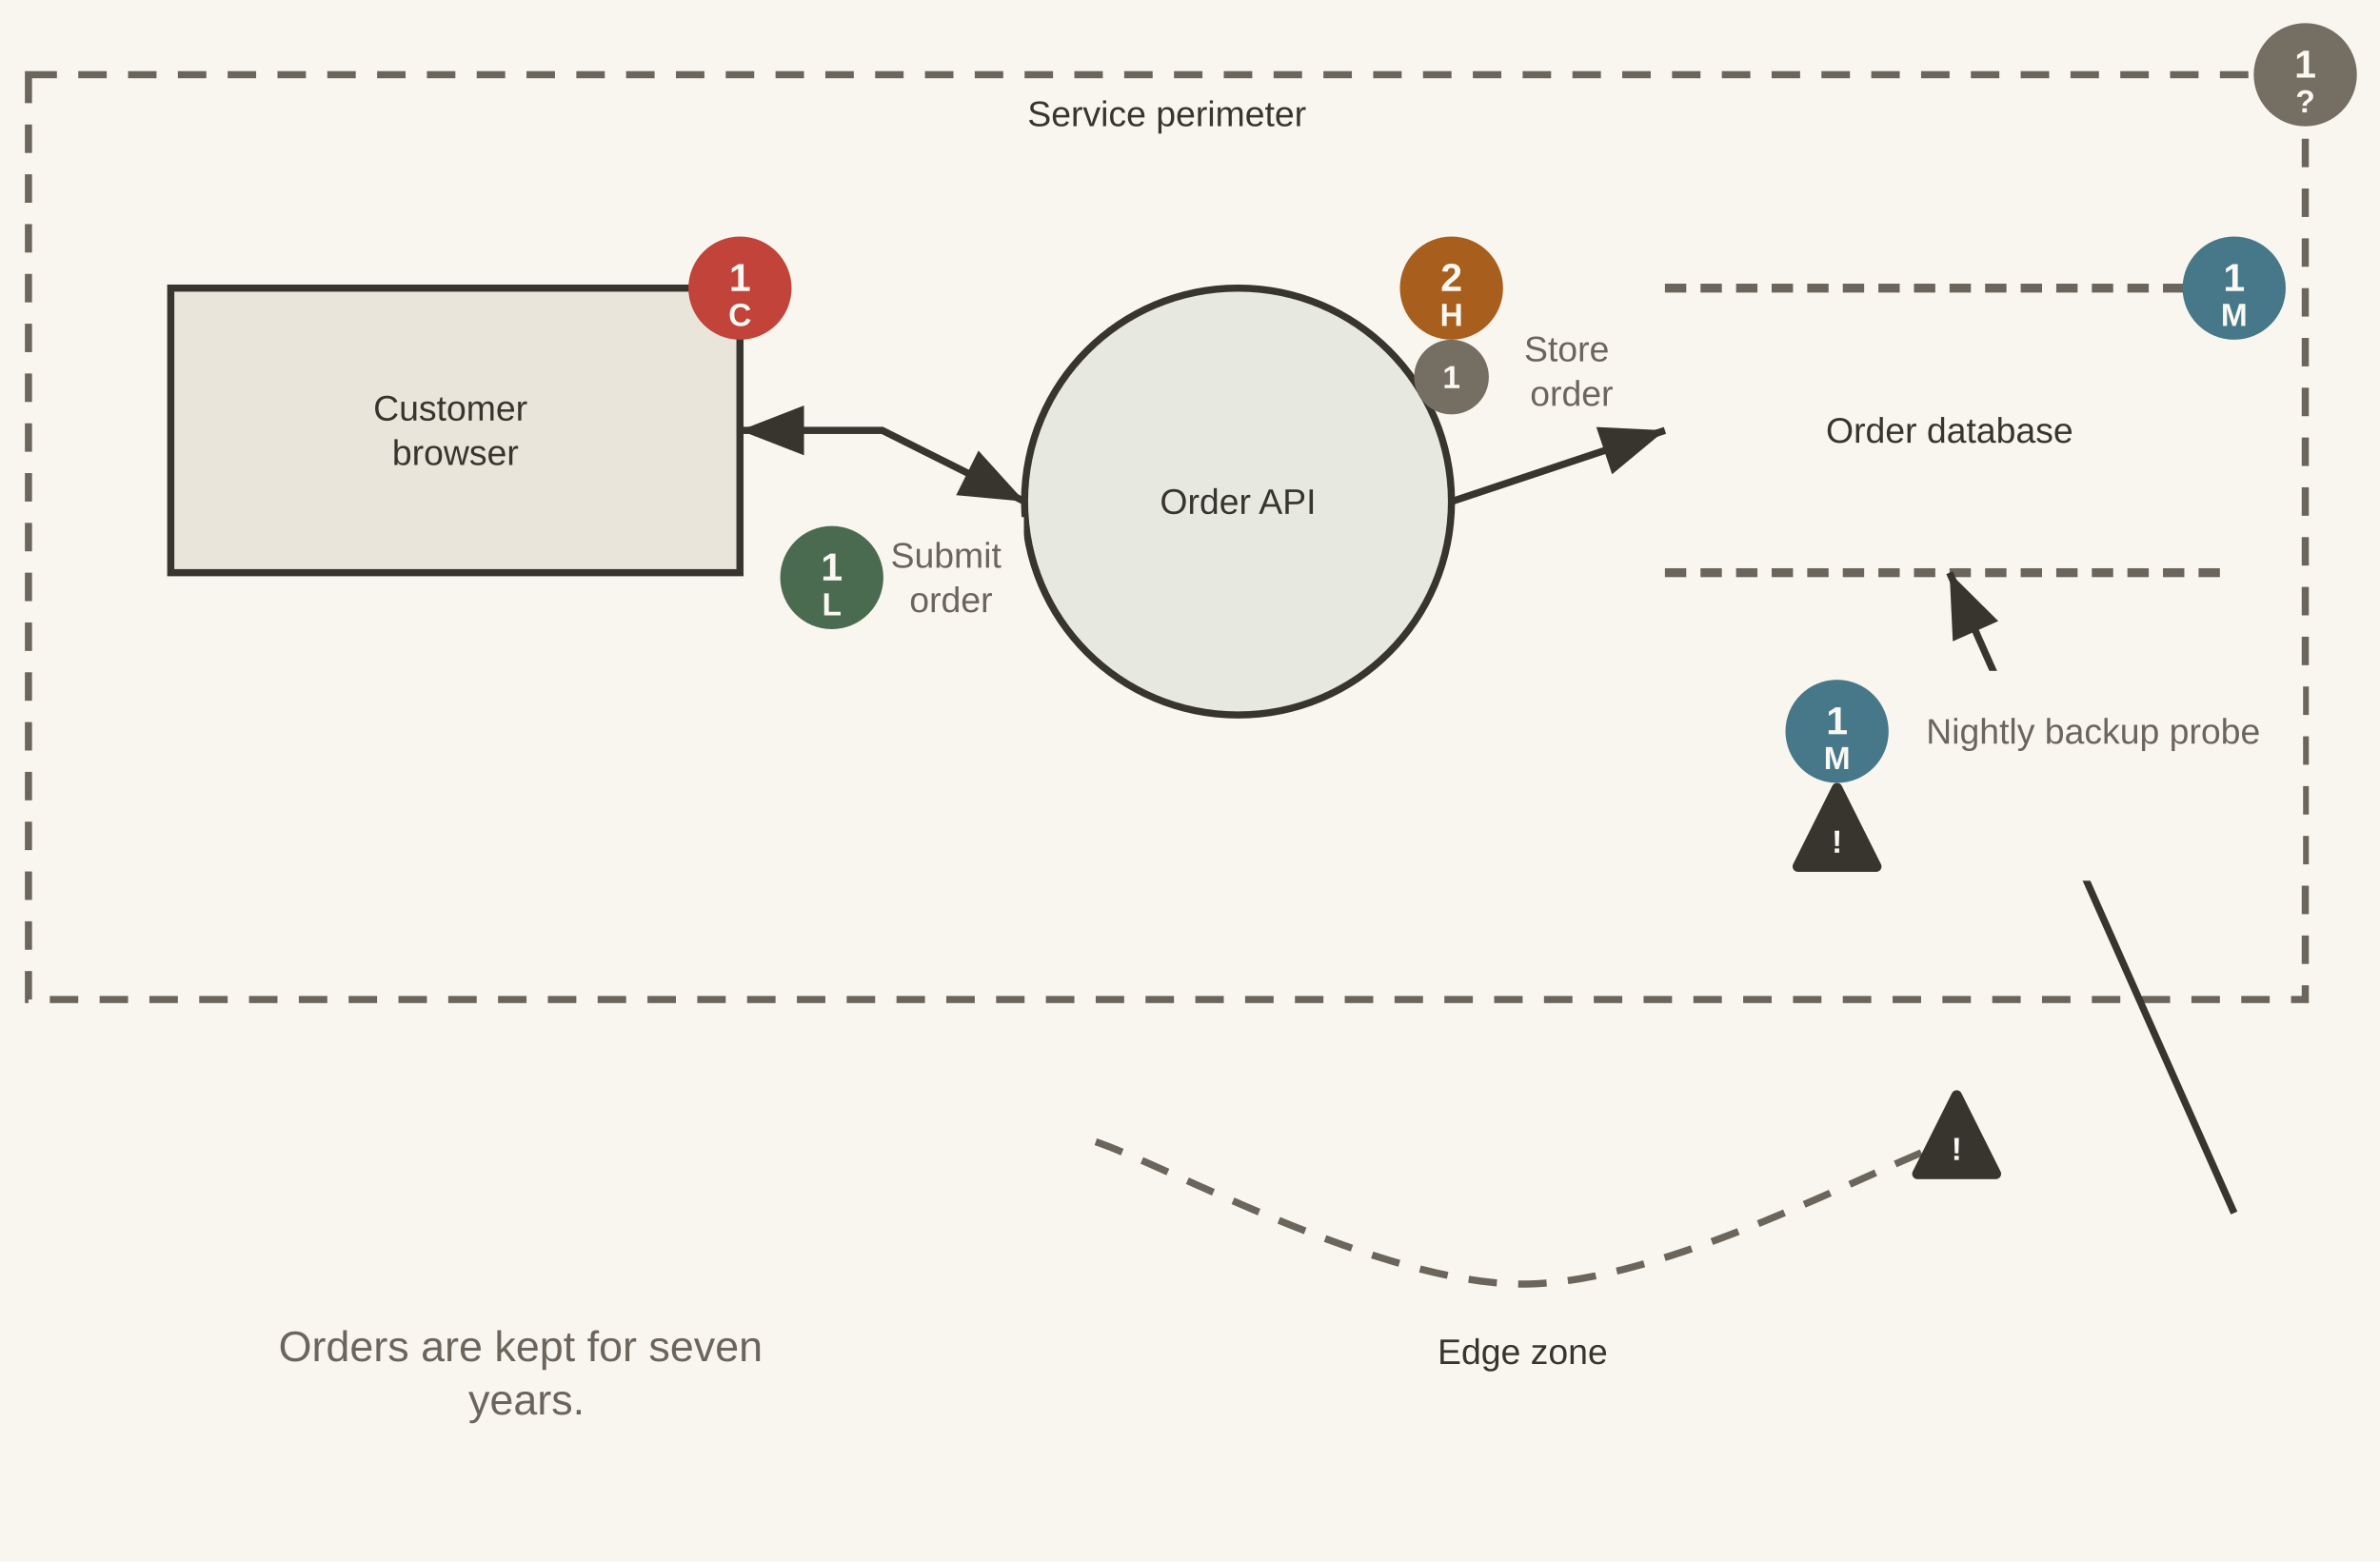
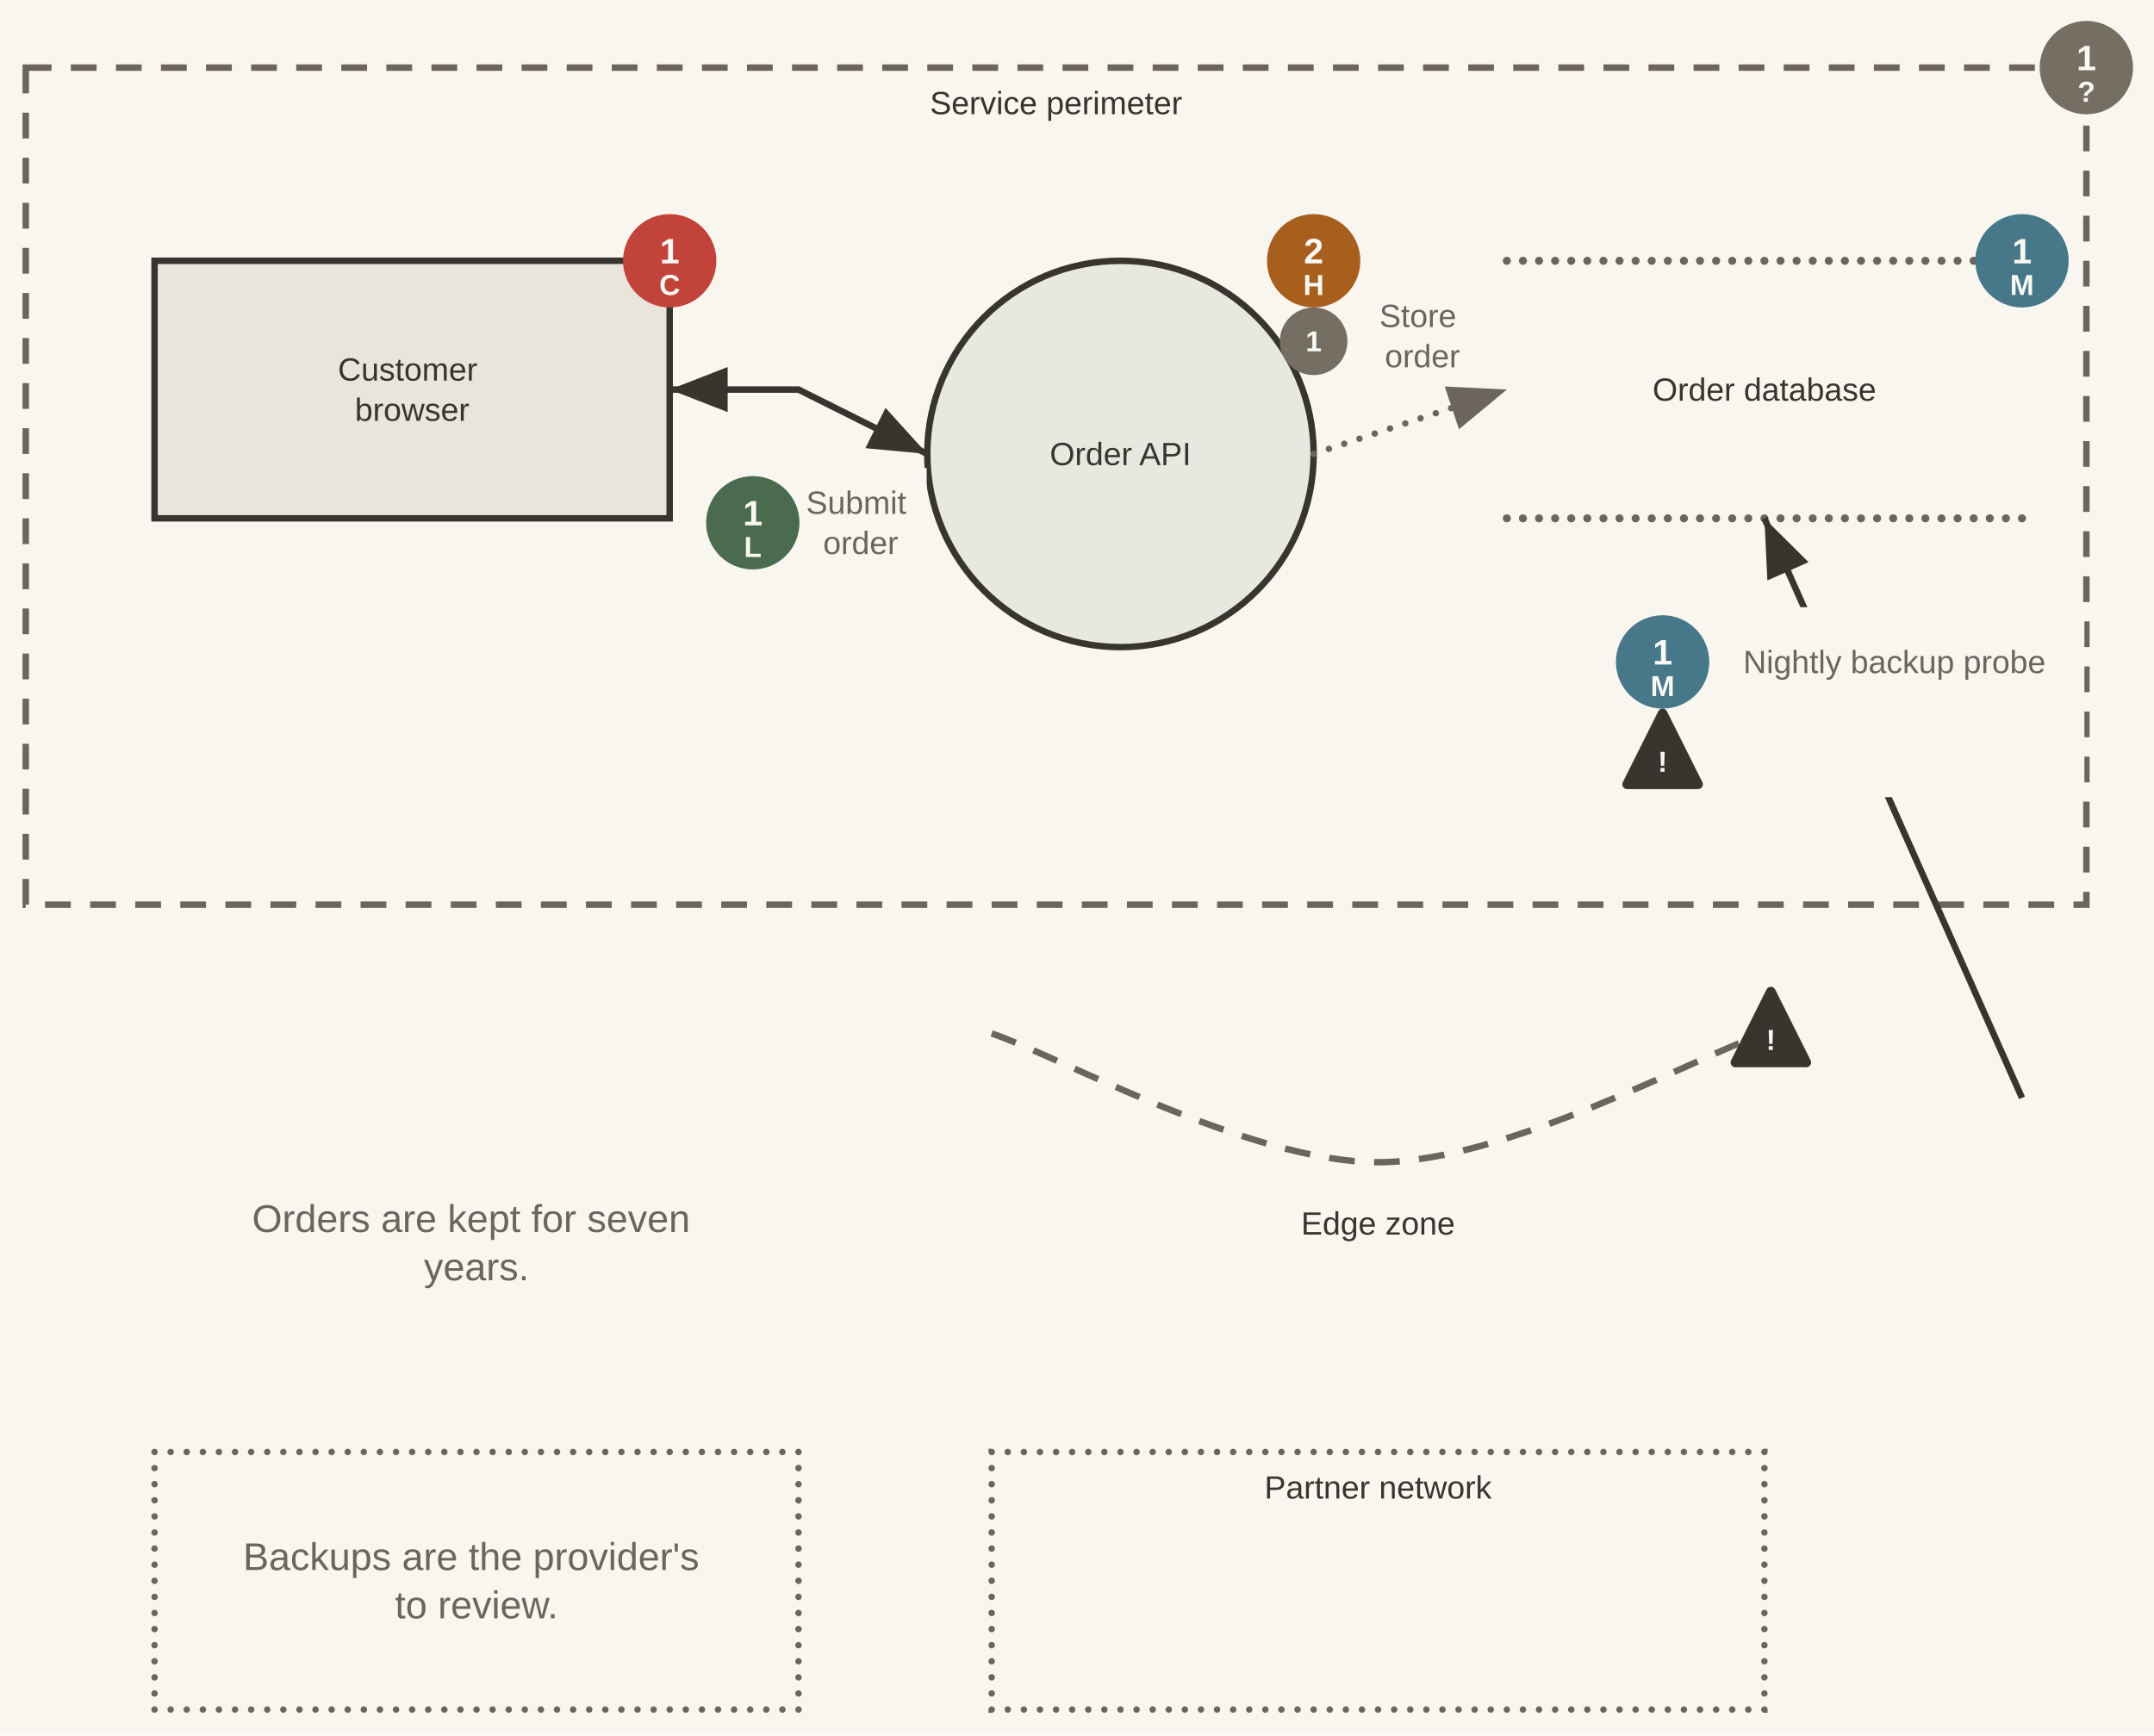
- <svg xmlns="http://www.w3.org/2000/svg" viewBox="-8 -21 669 439" width="669" height="439">
-   <rect x="-8" y="-21" width="669" height="439" fill="#F9F6F0" />
+ <svg xmlns="http://www.w3.org/2000/svg" viewBox="-8 -21 669 539" width="669" height="539">
+   <rect x="-8" y="-21" width="669" height="539" fill="#F9F6F0" />
  <style>.saer-diagram-element {
  font-family: "Liberation Sans";
}
.saer-diagram-shape {
  fill: #FAF8F2;
  stroke: #38342E;
  stroke-width: 2;
}
.saer-diagram-actor {
  fill: #EAE5DA;
}
.saer-diagram-process {
  fill: #E7E9E1;
}
.saer-diagram-store {
  fill: none;
  stroke-width: 2.5;
}
.saer-diagram-boundary-box,
.saer-diagram-boundary-curve {
  fill: none;
  stroke: #6B655C;
  stroke-width: 2;
  stroke-dasharray: 8 6;
}
+ .saer-diagram-note-frame {
+   fill: none;
+ }
.saer-diagram-label {
  fill: #38342E;
  font-size: 10px;
  font-weight: 500;
  text-anchor: middle;
  dominant-baseline: central;
}
.saer-diagram-note {
  fill: #6B655C;
  font-size: 12px;
  text-anchor: middle;
  dominant-baseline: central;
}
.saer-diagram-flow {
  fill: none;
}
.saer-diagram-flow-arrow {
  fill: #38342E;
  stroke: none;
}
.saer-diagram-flow-label {
  fill: #6B655C;
  font-size: 10px;
  text-anchor: middle;
  dominant-baseline: central;
}
.saer-diagram-flow-backing {
  fill: #F9F6F0;
  stroke: none;
}
.saer-diagram-out-of-scope .saer-diagram-shape {
  stroke: #6B655C;
-   stroke-dasharray: 6 4;
+   stroke-dasharray: 0 5;
+   stroke-linecap: round;
}
.saer-diagram-out-of-scope .saer-diagram-flow-arrow {
  fill: #6B655C;
}
.saer-diagram-badge {
  stroke: #FAF8F2;
  stroke-width: 3;
}
.saer-diagram-badge-count {
  fill: #FAF8F2;
  stroke: none;
  font-weight: 600;
  text-anchor: middle;
  dominant-baseline: central;
}
.saer-diagram-badge-primary .saer-diagram-badge-count {
  font-size: 11px;
}
.saer-diagram-badge-secondary .saer-diagram-badge-count {
  font-size: 9px;
}
.saer-diagram-badge-mark {
  fill: #FAF8F2;
  stroke: none;
  font-size: 9px;
  font-weight: 700;
  text-anchor: middle;
  dominant-baseline: central;
}
.saer-diagram-badge-flag {
  stroke-linejoin: round;
}
.saer-diagram-tone-critical {
  fill: #C14339;
}
.saer-diagram-tone-high {
  fill: #A85E1D;
}
.saer-diagram-tone-medium {
  fill: #46788A;
}
.saer-diagram-tone-low {
  fill: #4B6B50;
}
.saer-diagram-tone-neutral {
  fill: #756E63;
}
.saer-diagram-tone-flag {
  fill: #38342E;
}

.saer-diagram-tone-low { fill: #4B6B50; stroke: #4B6B50; stroke-width: 3; }
.saer-diagram-tone-low ~ .saer-diagram-badge-count, .saer-diagram-tone-low ~ .saer-diagram-badge-mark { fill: #FAF8F2; }
.saer-diagram-tone-medium { fill: #46788A; stroke: #46788A; stroke-width: 3; }
.saer-diagram-tone-medium ~ .saer-diagram-badge-count, .saer-diagram-tone-medium ~ .saer-diagram-badge-mark { fill: #FAF8F2; }
.saer-diagram-tone-high { fill: #A85E1D; stroke: #A85E1D; stroke-width: 3; }
.saer-diagram-tone-high ~ .saer-diagram-badge-count, .saer-diagram-tone-high ~ .saer-diagram-badge-mark { fill: #FAF8F2; }
.saer-diagram-tone-critical { fill: #C14339; stroke: #C14339; stroke-width: 3; }
.saer-diagram-tone-critical ~ .saer-diagram-badge-count, .saer-diagram-tone-critical ~ .saer-diagram-badge-mark { fill: #FAF8F2; }
.saer-diagram-tone-neutral { fill: #756E63; stroke: #756E63; stroke-width: 3; }
.saer-diagram-tone-neutral ~ .saer-diagram-badge-count, .saer-diagram-tone-neutral ~ .saer-diagram-badge-mark { fill: #FAF8F2; }
.saer-diagram-tone-flag { fill: #38342E; stroke: #38342E; stroke-width: 3; }
.saer-diagram-tone-flag ~ .saer-diagram-badge-count, .saer-diagram-tone-flag ~ .saer-diagram-badge-mark { fill: #FAF8F2; }</style>
  <g transform="translate(0, 0)">
    <g class="saer-diagram-element">
      <rect class="saer-diagram-shape saer-diagram-boundary-box" width="640" height="260" />
      <text class="saer-diagram-label" x="320" y="11">
        <tspan x="320" dy="0">Service perimeter</tspan>
      </text>
      <g class="saer-diagram-badge" transform="translate(640, 0)">
        <g class="saer-diagram-badge-primary">
          <circle class="saer-diagram-tone-neutral" r="13" />
          <text class="saer-diagram-badge-count" y="-3">1</text>
          <text class="saer-diagram-badge-mark" y="7.5">?</text>
        </g>
      </g>
    </g>
  </g>
  <g transform="translate(298, 298)">
    <g class="saer-diagram-element">
      <path class="saer-diagram-shape saer-diagram-boundary-curve" d="M 2 2 C 22 8.667 82 42 122 42 C 162 42 222 8.667 242 2" />
      <text class="saer-diagram-label" x="122" y="61">
        <tspan x="122" dy="0">Edge zone</tspan>
      </text>
      <g class="saer-diagram-badge" transform="translate(244, 0)">
        <g class="saer-diagram-badge-flag" transform="translate(0, 0)">
          <path class="saer-diagram-tone-flag" d="M 0 -11 L 11 11 L -11 11 Z" />
          <text class="saer-diagram-badge-mark" y="4">!</text>
        </g>
      </g>
    </g>
  </g>
+   <g transform="translate(300, 430)">
+     <g class="saer-diagram-element saer-diagram-out-of-scope">
+       <rect class="saer-diagram-shape saer-diagram-boundary-box" width="240" height="80" />
+       <text class="saer-diagram-label" x="120" y="11">
+         <tspan x="120" dy="0">Partner network</tspan>
+       </text>
+     </g>
+   </g>
  <g transform="translate(40, 60)">
    <g class="saer-diagram-element">
      <rect class="saer-diagram-shape saer-diagram-actor" width="160" height="80" />
      <text class="saer-diagram-label" x="80" y="33.75">
        <tspan x="80" dy="0">Customer</tspan>
        <tspan x="80" dy="12.5">browser</tspan>
      </text>
      <g class="saer-diagram-badge" transform="translate(160, 0)">
        <g class="saer-diagram-badge-primary">
          <circle class="saer-diagram-tone-critical" r="13" />
          <text class="saer-diagram-badge-count" y="-3">1</text>
          <text class="saer-diagram-badge-mark" y="7.5">C</text>
        </g>
      </g>
    </g>
  </g>
  <g transform="translate(280, 60)">
    <g class="saer-diagram-element">
      <ellipse class="saer-diagram-shape saer-diagram-process" cx="60" cy="60" rx="60" ry="60" />
      <text class="saer-diagram-label" x="60" y="60">
        <tspan x="60" dy="0">Order API</tspan>
      </text>
      <g class="saer-diagram-badge" transform="translate(120, 0)">
        <g class="saer-diagram-badge-primary">
          <circle class="saer-diagram-tone-high" r="13" />
          <text class="saer-diagram-badge-count" y="-3">2</text>
          <text class="saer-diagram-badge-mark" y="7.5">H</text>
        </g>
        <g class="saer-diagram-badge-secondary" transform="translate(0, 25)">
          <circle class="saer-diagram-tone-neutral" r="9" />
          <text class="saer-diagram-badge-count">1</text>
        </g>
      </g>
    </g>
  </g>
  <g transform="translate(460, 60)">
    <g class="saer-diagram-element saer-diagram-out-of-scope">
      <line class="saer-diagram-shape saer-diagram-store" x1="0" y1="0" x2="160" y2="0" />
      <line class="saer-diagram-shape saer-diagram-store" x1="0" y1="80" x2="160" y2="80" />
      <text class="saer-diagram-label" x="80" y="40">
        <tspan x="80" dy="0">Order database</tspan>
      </text>
      <g class="saer-diagram-badge" transform="translate(160, 0)">
        <g class="saer-diagram-badge-primary">
          <circle class="saer-diagram-tone-medium" r="13" />
          <text class="saer-diagram-badge-count" y="-3">1</text>
          <text class="saer-diagram-badge-mark" y="7.5">M</text>
        </g>
      </g>
    </g>
  </g>
  <g transform="translate(40, 320)">
    <g class="saer-diagram-element">
      <text class="saer-diagram-note" x="100" y="37.5">
        <tspan x="100" dy="0">Orders are kept for seven</tspan>
        <tspan x="100" dy="15">years.</tspan>
+       </text>
+     </g>
+   </g>
+   <g transform="translate(43, 433)">
+     <g class="saer-diagram-element saer-diagram-out-of-scope">
+       <rect class="saer-diagram-shape saer-diagram-note-frame" x="-3" y="-3" width="200" height="80" />
+       <text class="saer-diagram-note" x="97" y="29.5">
+         <tspan x="97" dy="0">Backups are the provider's</tspan>
+         <tspan x="97" dy="15">to review.</tspan>
      </text>
    </g>
  </g>
  <g class="saer-diagram-element">
    <path class="saer-diagram-shape saer-diagram-flow" d="M 200 100 L 240 100 L 280 120" />
    <path class="saer-diagram-flow-arrow" d="M 280 120 L 260.77 118.211 L 267.031 105.689 Z" />
    <path class="saer-diagram-flow-arrow" d="M 200 100 L 218 93 L 218 107 Z" />
    <rect class="saer-diagram-flow-backing" x="208.811" y="124.378" width="71" height="34" />
    <g class="saer-diagram-badge" transform="translate(225.811, 141.378)">
      <g class="saer-diagram-badge-primary">
        <circle class="saer-diagram-tone-low" r="13" />
        <text class="saer-diagram-badge-count" y="-3">1</text>
        <text class="saer-diagram-badge-mark" y="7.5">L</text>
      </g>
    </g>
    <text class="saer-diagram-flow-label" x="259.311" y="135.128">
      <tspan x="259.311" dy="0">Submit</tspan>
      <tspan x="259.311" dy="12.5">order</tspan>
    </text>
  </g>
-   <g class="saer-diagram-element">
+   <g class="saer-diagram-element saer-diagram-out-of-scope">
    <path class="saer-diagram-shape saer-diagram-flow" d="M 400 120 L 460 100" />
    <path class="saer-diagram-flow-arrow" d="M 460 100 L 445.137 112.333 L 440.71 99.051 Z" />
    <rect class="saer-diagram-flow-backing" x="416.019" y="68.111" width="35.5" height="30.5" />
    <text class="saer-diagram-flow-label" x="433.769" y="77.111">
      <tspan x="433.769" dy="0">Store</tspan>
      <tspan x="433.769" dy="12.5">order</tspan>
    </text>
  </g>
  <g class="saer-diagram-element">
    <path class="saer-diagram-shape saer-diagram-flow" d="M 620 320 L 540 140" />
    <path class="saer-diagram-flow-arrow" d="M 540 140 L 553.707 153.606 L 540.914 159.292 Z" />
    <rect class="saer-diagram-flow-backing" x="491.379" y="167.603" width="148" height="59" />
    <g class="saer-diagram-badge" transform="translate(508.379, 184.603)">
      <g class="saer-diagram-badge-primary">
        <circle class="saer-diagram-tone-medium" r="13" />
        <text class="saer-diagram-badge-count" y="-3">1</text>
        <text class="saer-diagram-badge-mark" y="7.5">M</text>
      </g>
      <g class="saer-diagram-badge-flag" transform="translate(0, 27)">
        <path class="saer-diagram-tone-flag" d="M 0 -11 L 11 11 L -11 11 Z" />
        <text class="saer-diagram-badge-mark" y="4">!</text>
      </g>
    </g>
    <text class="saer-diagram-flow-label" x="580.379" y="184.603">
      <tspan x="580.379" dy="0">Nightly backup probe</tspan>
    </text>
  </g>
</svg>
